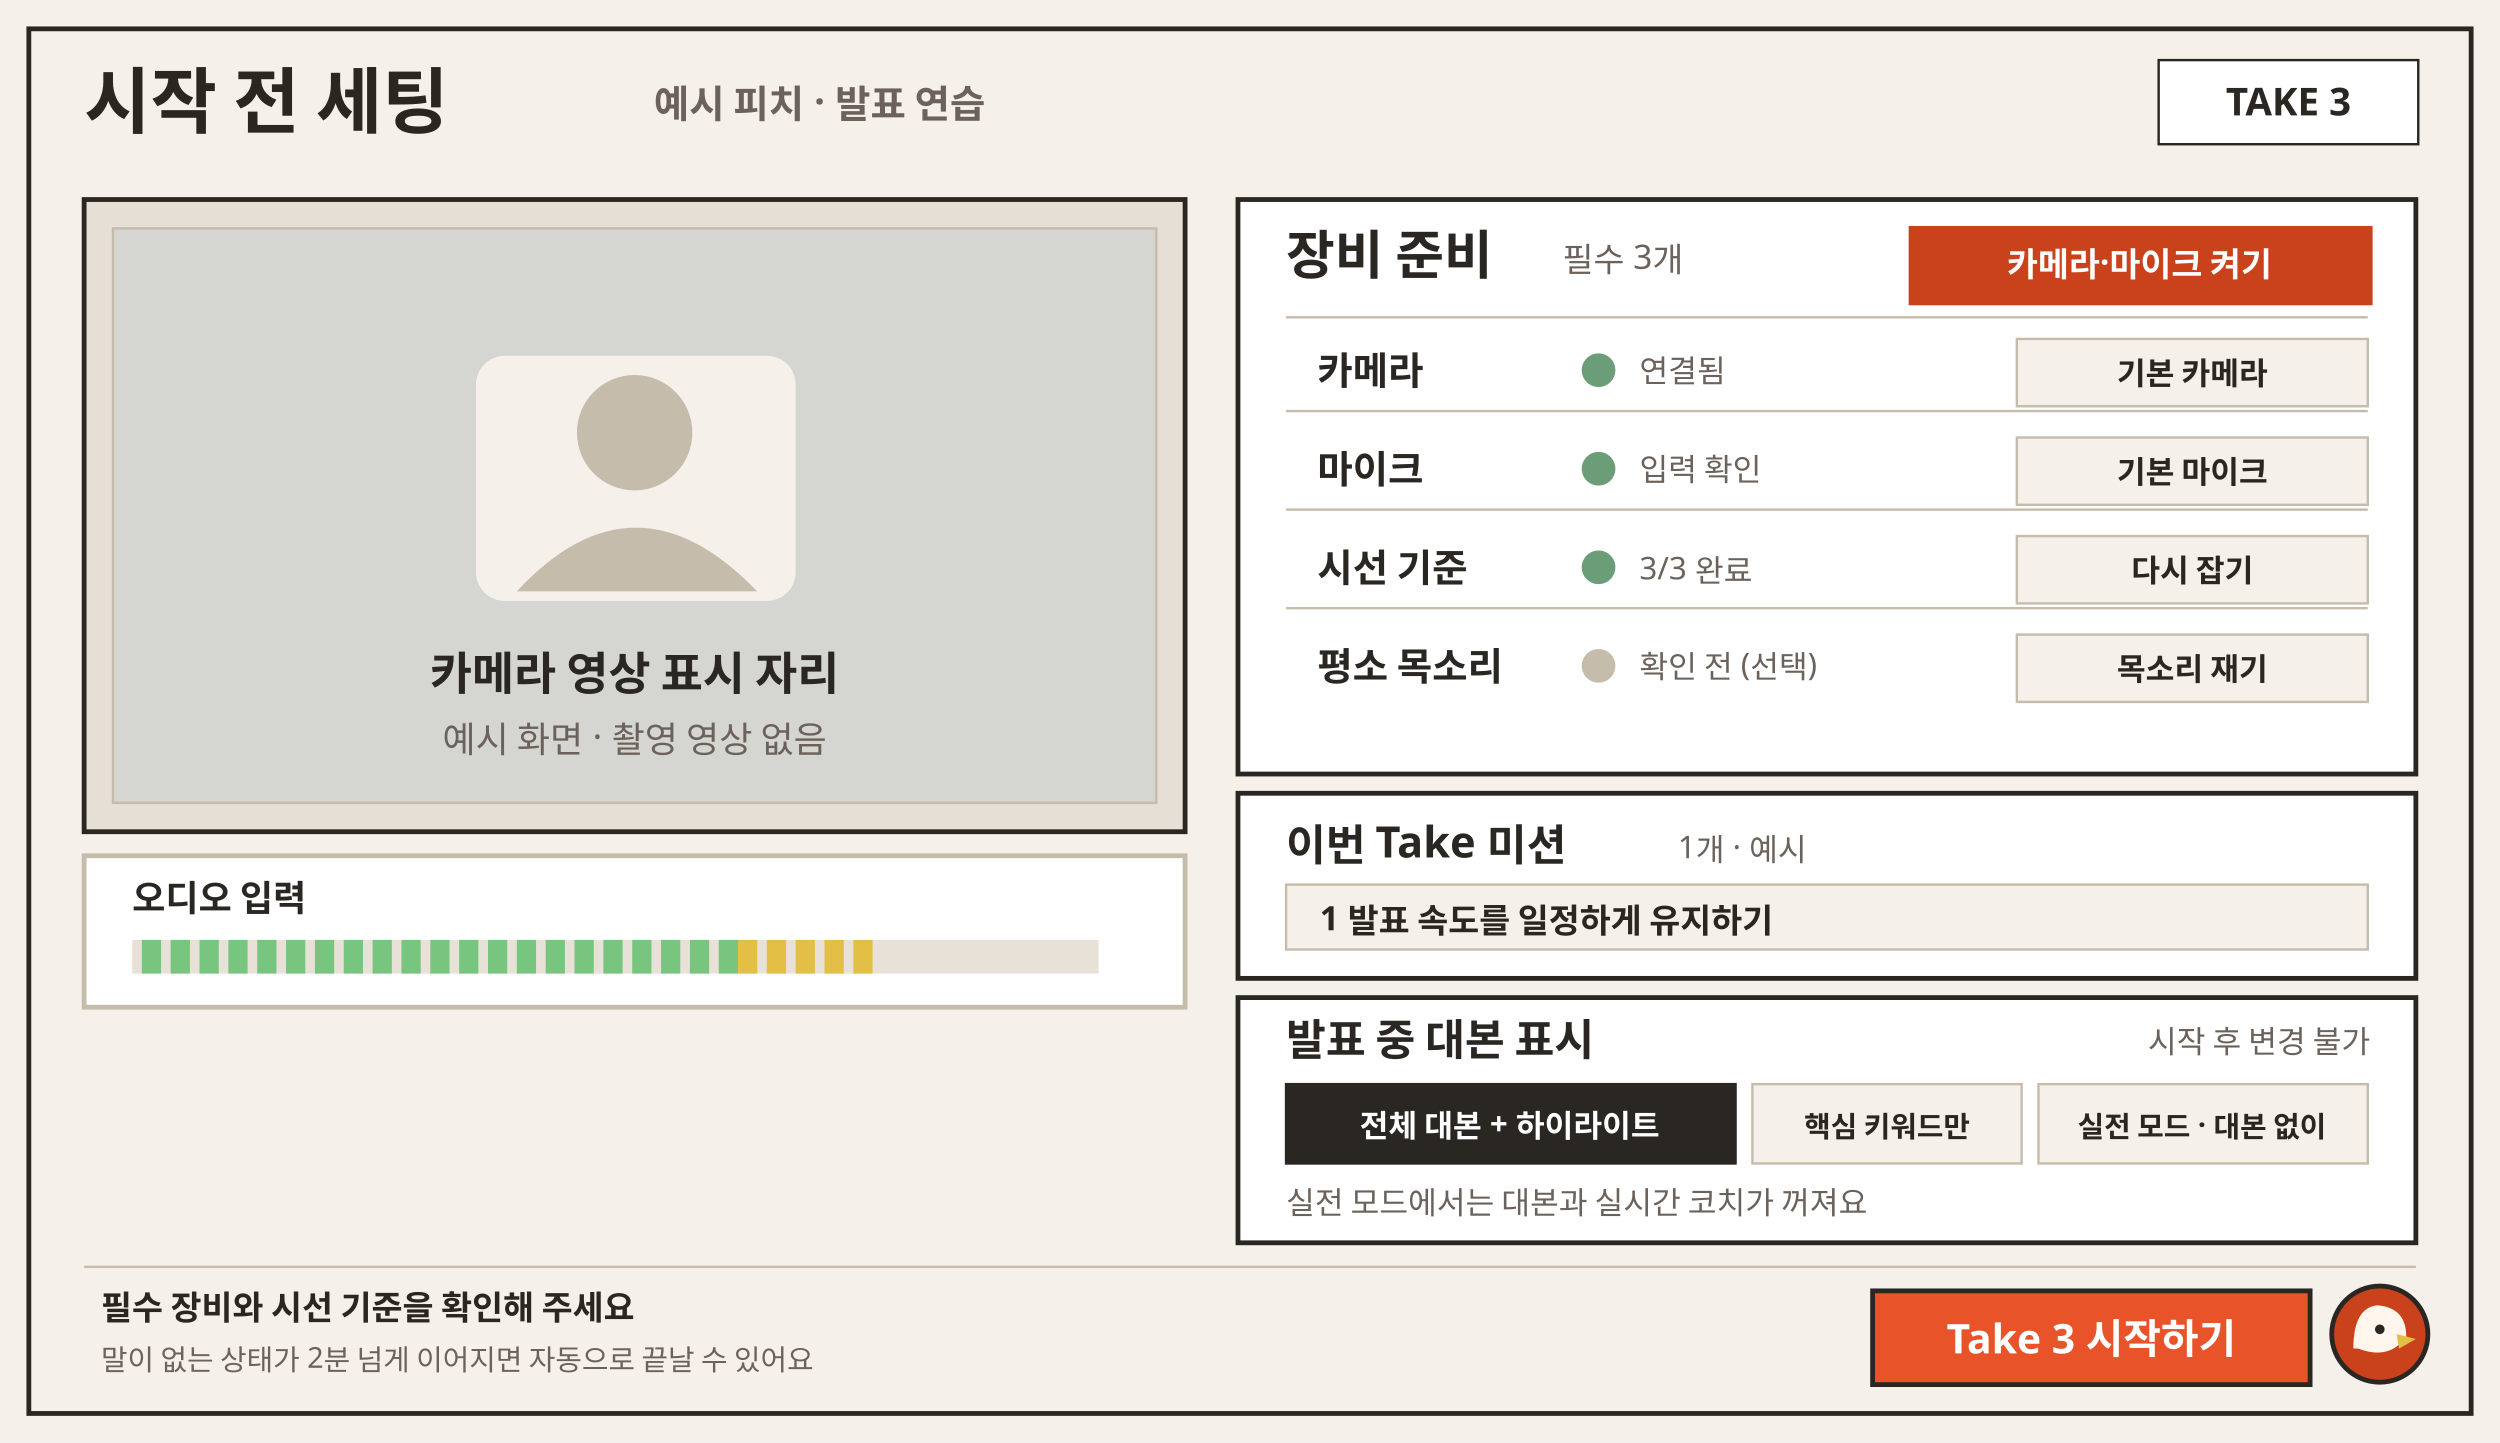
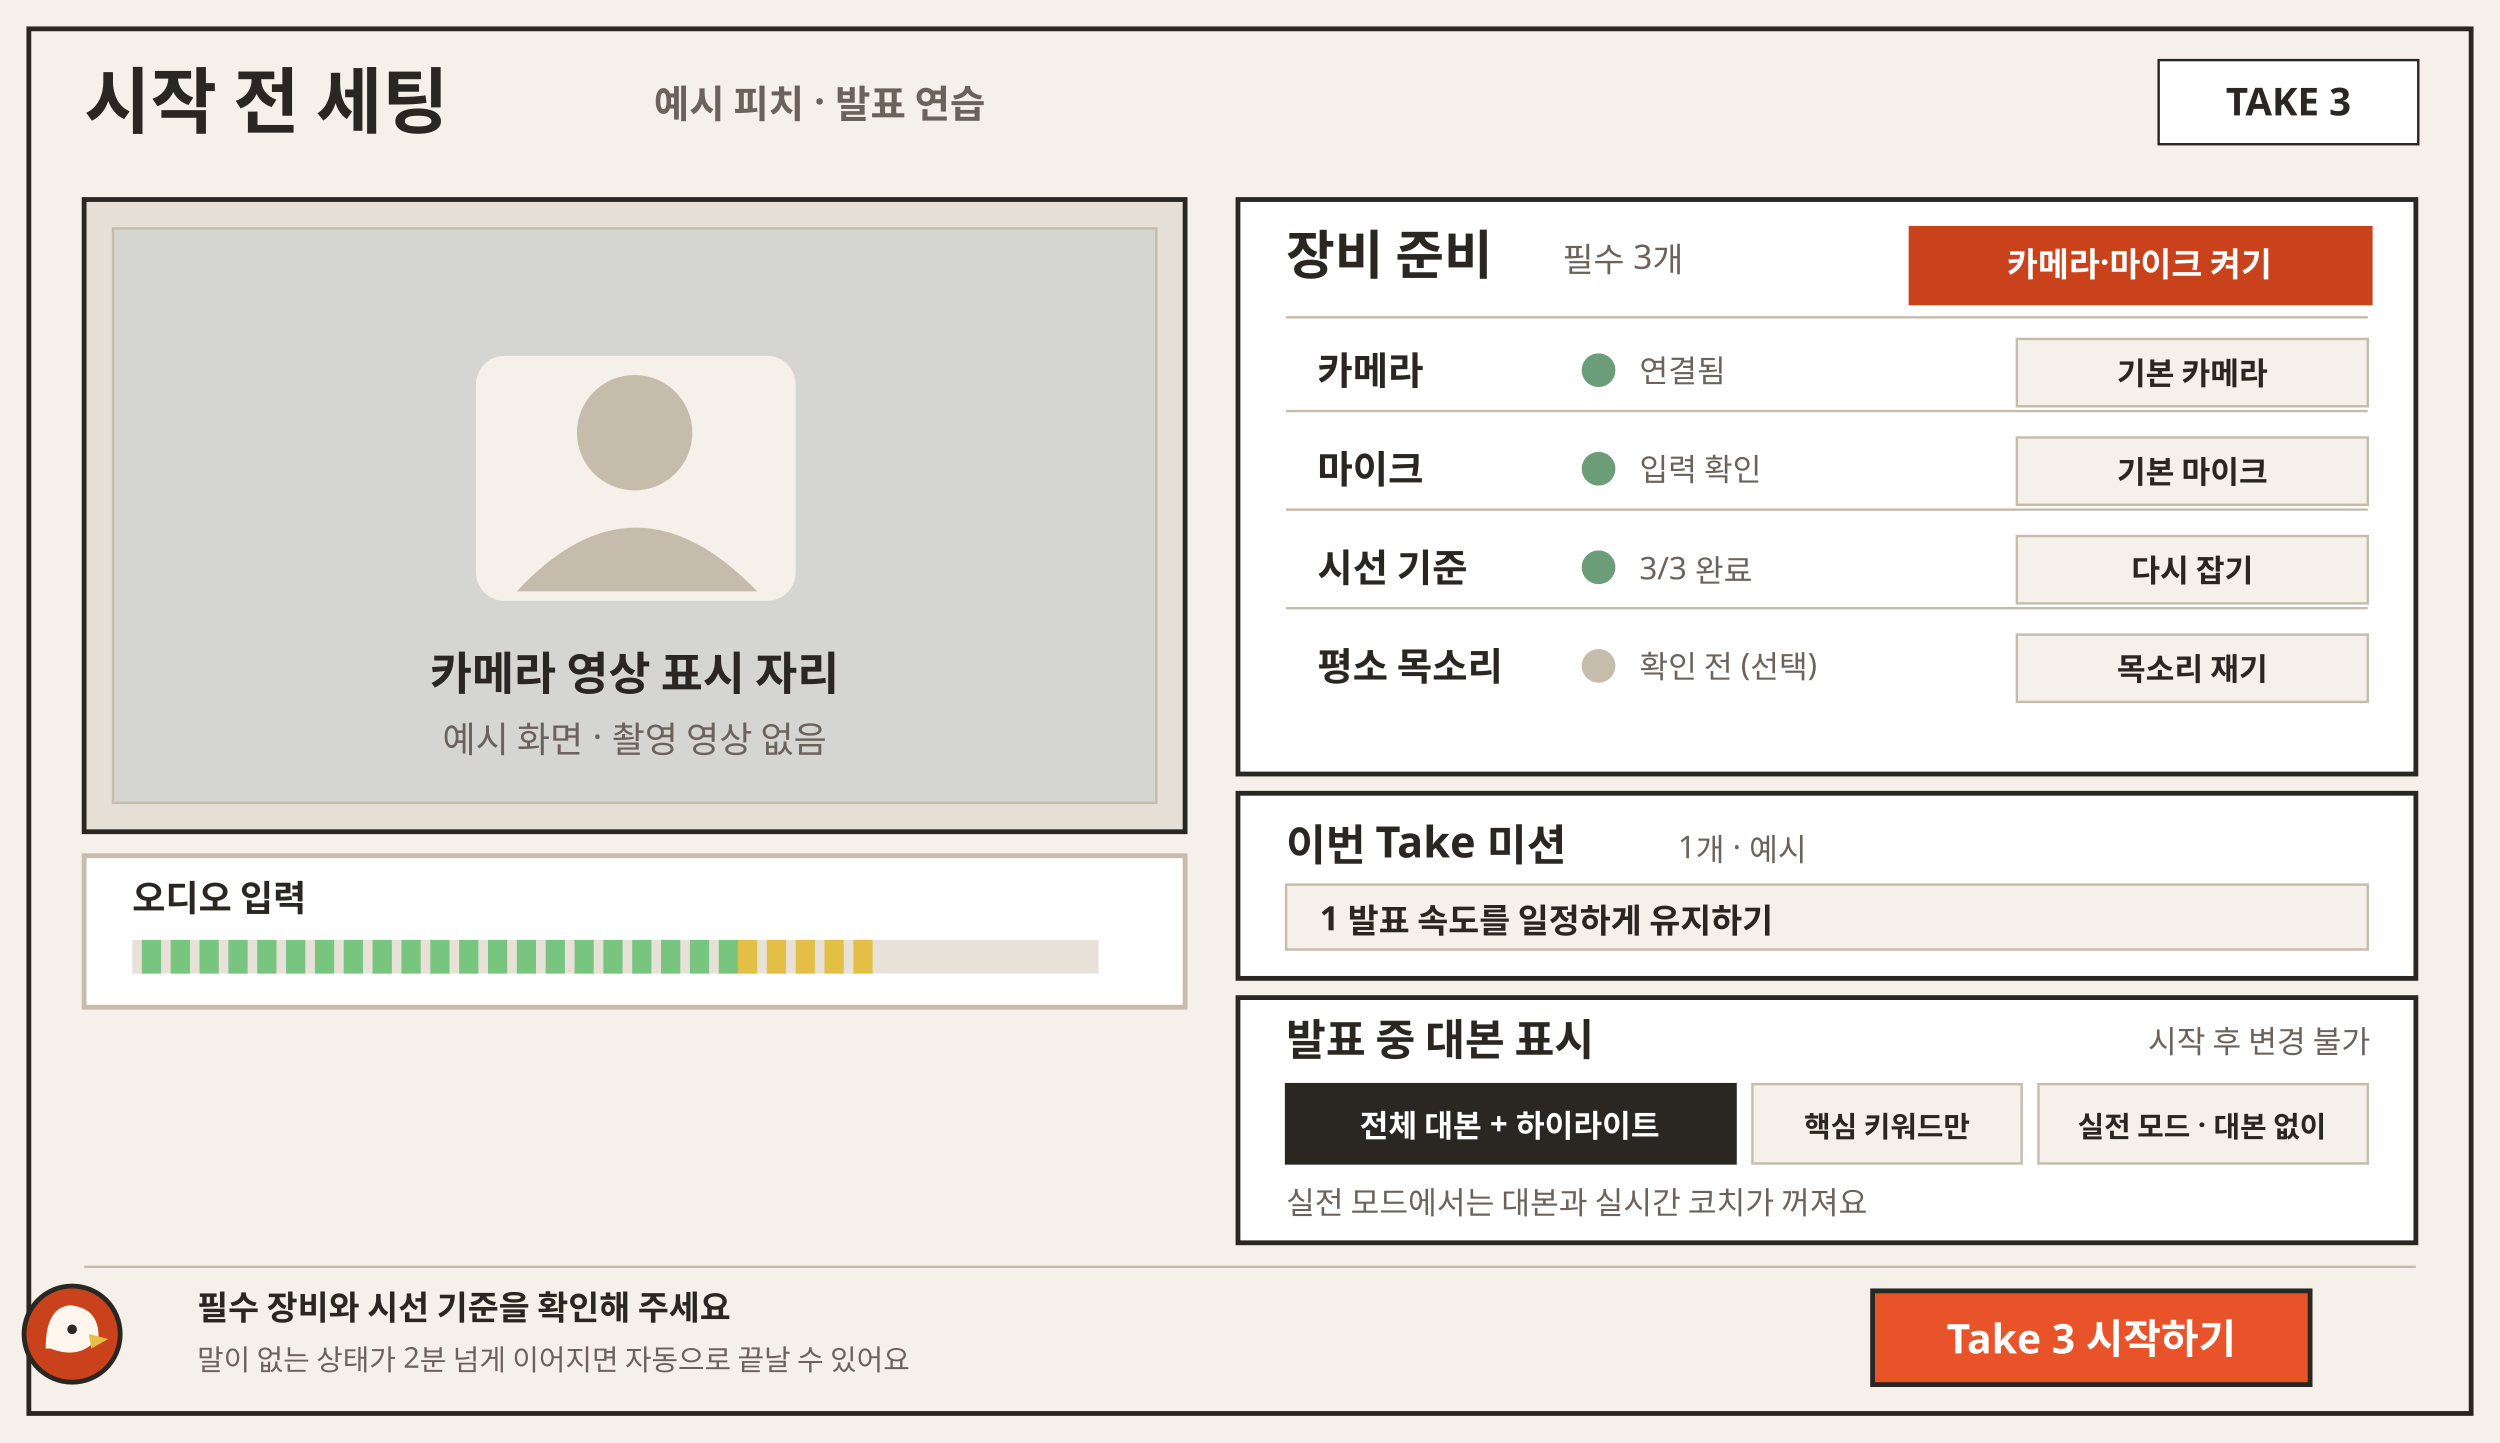
<svg xmlns="http://www.w3.org/2000/svg" width="1040" height="600" viewBox="0 0 1040 600" role="img" aria-labelledby="device-title device-desc">
  <g font-family="Pretendard, Noto Sans KR, Malgun Gothic, sans-serif">
    <rect x="0" y="0" width="1040" height="600" rx="0" fill="#f5f0e9" stroke="none" stroke-width="1" />
    <rect x="12" y="12" width="1016" height="576" rx="0" fill="#f5f0e9" stroke="#2a2723" stroke-width="2" />
    <text x="35" y="53" font-size="30" fill="#2a2723" font-weight="800" text-anchor="start">시작 전 세팅</text>
    <text x="272" y="49" font-size="16" fill="#6b625b" font-weight="600" text-anchor="start">예시 피치 · 발표 연습</text>
    <rect x="898" y="25" width="108" height="35" rx="0" fill="#fff" stroke="#2a2723" stroke-width="1" />
    <text x="952" y="48" font-size="16" fill="#2a2723" font-weight="800" text-anchor="middle">TAKE 3</text>
    <rect x="35" y="83" width="458" height="263" rx="0" fill="#e6dfd5" stroke="#2a2723" stroke-width="2" />
    <rect x="47" y="95" width="434" height="239" rx="0" fill="#d5d5d1" stroke="#c6bcac" stroke-width="1" />
    <rect x="198" y="148" width="133" height="102" rx="12" fill="#f5f0e9" stroke="none" stroke-width="0" />
    <circle cx="264" cy="180" r="24" fill="#c6bcac" stroke="none" stroke-width="0" />
    <path d="M215 246 Q264 193 315 246" fill="#c6bcac" />
    <text x="264" y="287" font-size="19" fill="#2a2723" font-weight="700" text-anchor="middle">카메라 영상 표시 자리</text>
    <text x="264" y="313" font-size="15" fill="#6b625b" font-weight="500" text-anchor="middle">예시 화면 · 촬영 영상 없음</text>
    <rect x="35" y="356" width="458" height="63" rx="0" fill="#ffffff" stroke="#c6bcac" stroke-width="2" />
    <text x="55" y="379" font-size="15" fill="#2a2723" font-weight="700" text-anchor="start">오디오 입력</text>
    <rect x="55" y="391" width="402" height="14" rx="0" fill="#e8e1d7" stroke="none" stroke-width="1" />
    <line x1="59" y1="398" x2="307" y2="398" stroke="#78c57f" stroke-width="14" stroke-dasharray="8 4" />
    <line x1="307" y1="398" x2="365" y2="398" stroke="#e4bf45" stroke-width="14" stroke-dasharray="8 4" />
    <rect x="515" y="83" width="490" height="239" rx="0" fill="#fff" stroke="#2a2723" stroke-width="2" />
    <text x="535" y="114" font-size="22" fill="#2a2723" font-weight="800" text-anchor="start">장비 준비</text>
    <text x="650" y="113" font-size="14" fill="#6b625b" font-weight="500" text-anchor="start">필수 3개</text>
    <rect x="794" y="94" width="193" height="33" rx="0" fill="#c9421c" stroke="none" stroke-width="1" />
    <text x="890" y="115" font-size="14" fill="#fff" font-weight="700" text-anchor="middle">카메라·마이크 켜기</text>
    <line x1="535" y1="132" x2="985" y2="132" stroke="#c6bcac" stroke-width="1" />
    <text x="548" y="160" font-size="16" fill="#2a2723" font-weight="700" text-anchor="start">카메라</text>
    <circle cx="665" cy="154" r="7" fill="#6b9e78" stroke="none" stroke-width="0" />
    <text x="682" y="159" font-size="13" fill="#6b625b" font-weight="500" text-anchor="start">연결됨</text>
    <rect x="839" y="141" width="146" height="28" rx="0" fill="#f5f0e9" stroke="#c6bcac" stroke-width="1" />
    <text x="912" y="160" font-size="13" fill="#2a2723" font-weight="600" text-anchor="middle">기본 카메라</text>
    <line x1="535" y1="171" x2="985" y2="171" stroke="#c6bcac" stroke-width="1" />
    <text x="548" y="201" font-size="16" fill="#2a2723" font-weight="700" text-anchor="start">마이크</text>
    <circle cx="665" cy="195" r="7" fill="#6b9e78" stroke="none" stroke-width="0" />
    <text x="682" y="200" font-size="13" fill="#6b625b" font-weight="500" text-anchor="start">입력 확인</text>
    <rect x="839" y="182" width="146" height="28" rx="0" fill="#f5f0e9" stroke="#c6bcac" stroke-width="1" />
    <text x="912" y="201" font-size="13" fill="#2a2723" font-weight="600" text-anchor="middle">기본 마이크</text>
    <line x1="535" y1="212" x2="985" y2="212" stroke="#c6bcac" stroke-width="1" />
    <text x="548" y="242" font-size="16" fill="#2a2723" font-weight="700" text-anchor="start">시선 기준</text>
    <circle cx="665" cy="236" r="7" fill="#6b9e78" stroke="none" stroke-width="0" />
    <text x="682" y="241" font-size="13" fill="#6b625b" font-weight="500" text-anchor="start">3/3 완료</text>
    <rect x="839" y="223" width="146" height="28" rx="0" fill="#f5f0e9" stroke="#c6bcac" stroke-width="1" />
    <text x="912" y="242" font-size="13" fill="#2a2723" font-weight="600" text-anchor="middle">다시 잡기</text>
    <line x1="535" y1="253" x2="985" y2="253" stroke="#c6bcac" stroke-width="1" />
    <text x="548" y="283" font-size="16" fill="#2a2723" font-weight="700" text-anchor="start">평소 목소리</text>
    <circle cx="665" cy="277" r="7" fill="#c6bcac" stroke="none" stroke-width="0" />
    <text x="682" y="282" font-size="13" fill="#6b625b" font-weight="500" text-anchor="start">확인 전 (선택)</text>
    <rect x="839" y="264" width="146" height="28" rx="0" fill="#f5f0e9" stroke="#c6bcac" stroke-width="1" />
    <text x="912" y="283" font-size="13" fill="#2a2723" font-weight="600" text-anchor="middle">목소리 재기</text>
    <rect x="515" y="330" width="490" height="77" rx="0" fill="#fff" stroke="#2a2723" stroke-width="2" />
    <text x="535" y="358" font-size="18" fill="#2a2723" font-weight="800" text-anchor="start">이번 Take 미션</text>
    <text x="698" y="357" font-size="13" fill="#6b625b" font-weight="500" text-anchor="start">1개 · 예시</text>
    <rect x="535" y="368" width="450" height="27" rx="0" fill="#f5f0e9" stroke="#c6bcac" stroke-width="1" />
    <text x="549" y="387" font-size="14" fill="#2a2723" font-weight="600" text-anchor="start">1   발표 속도를 일정하게 유지하기</text>
    <rect x="515" y="415" width="490" height="102" rx="0" fill="#fff" stroke="#2a2723" stroke-width="2" />
    <text x="535" y="439" font-size="18" fill="#2a2723" font-weight="800" text-anchor="start">발표 중 대본 표시</text>
    <text x="986" y="438" font-size="13" fill="#6b625b" font-weight="500" text-anchor="end">시작 후 변경 불가</text>
    <rect x="535" y="451" width="187" height="33" rx="0" fill="#2a2723" stroke="#2a2723" stroke-width="1" />
    <text x="628" y="473" font-size="13" fill="#fff" font-weight="700" text-anchor="middle">전체 대본 + 하이라이트</text>
    <rect x="729" y="451" width="112" height="33" rx="0" fill="#f5f0e9" stroke="#c6bcac" stroke-width="1" />
    <text x="785" y="473" font-size="12" fill="#2a2723" font-weight="600" text-anchor="middle">핵심 키워드만</text>
    <rect x="848" y="451" width="137" height="33" rx="0" fill="#f5f0e9" stroke="#c6bcac" stroke-width="1" />
    <text x="916" y="473" font-size="12" fill="#2a2723" font-weight="600" text-anchor="middle">실전 모드 · 대본 없이</text>
    <text x="535" y="505" font-size="13" fill="#6b625b" font-weight="500" text-anchor="start">실전 모드에서는 대본과 실시간 코치가 꺼져요</text>
    <line x1="35" y1="527" x2="1005" y2="527" stroke="#c6bcac" stroke-width="1" />
-     <text x="42" y="549" font-size="14" fill="#2a2723" font-weight="600" text-anchor="start">필수 장비와 시선 기준을 확인해 주세요</text>
-     <text x="42" y="570" font-size="12" fill="#6b625b" font-weight="500" text-anchor="start">말이 없는 상태가 2분 넘게 이어지면 자동으로 끝날 수 있어요</text>
+     <text x="82" y="549" font-size="14" fill="#2a2723" font-weight="600" text-anchor="start">필수 장비와 시선 기준을 확인해 주세요</text>
+     <text x="82" y="570" font-size="12" fill="#6b625b" font-weight="500" text-anchor="start">말이 없는 상태가 2분 넘게 이어지면 자동으로 끝날 수 있어요</text>
    <rect x="779" y="537" width="182" height="39" rx="0" fill="#e8532a" stroke="#2a2723" stroke-width="2" />
    <text x="870" y="563" font-size="17" fill="#fff" font-weight="700" text-anchor="middle">Take 3 시작하기</text>
-     <g aria-label="오른쪽 아래 채팅 에이전트 런처를 나타낸 단순화한 기호">
-       <circle cx="990" cy="555" r="20" fill="#c9421c" stroke="#2a2723" stroke-width="2" />
-       <path d="M979 561 Q979 544 989 543 Q1001 544 1001 556 Q994 566 981 561" fill="#fff7ed" />
-       <circle cx="990" cy="553" r="2" fill="#2a2723" stroke="none" stroke-width="0" />
-       <path d="M997 555 L1005 557 L998 561" fill="#e4bf45" />
+     <g aria-label="왼쪽 아래 채팅 에이전트 런처를 나타낸 단순화한 기호">
+       <g transform="translate(-960 0)">
+         <circle cx="990" cy="555" r="20" fill="#c9421c" stroke="#2a2723" stroke-width="2" />
+         <path d="M979 561 Q979 544 989 543 Q1001 544 1001 556 Q994 566 981 561" fill="#fff7ed" />
+         <circle cx="990" cy="553" r="2" fill="#2a2723" stroke="none" stroke-width="0" />
+         <path d="M997 555 L1005 557 L998 561" fill="#e4bf45" />
+       </g>
    </g>
  </g>
</svg>
